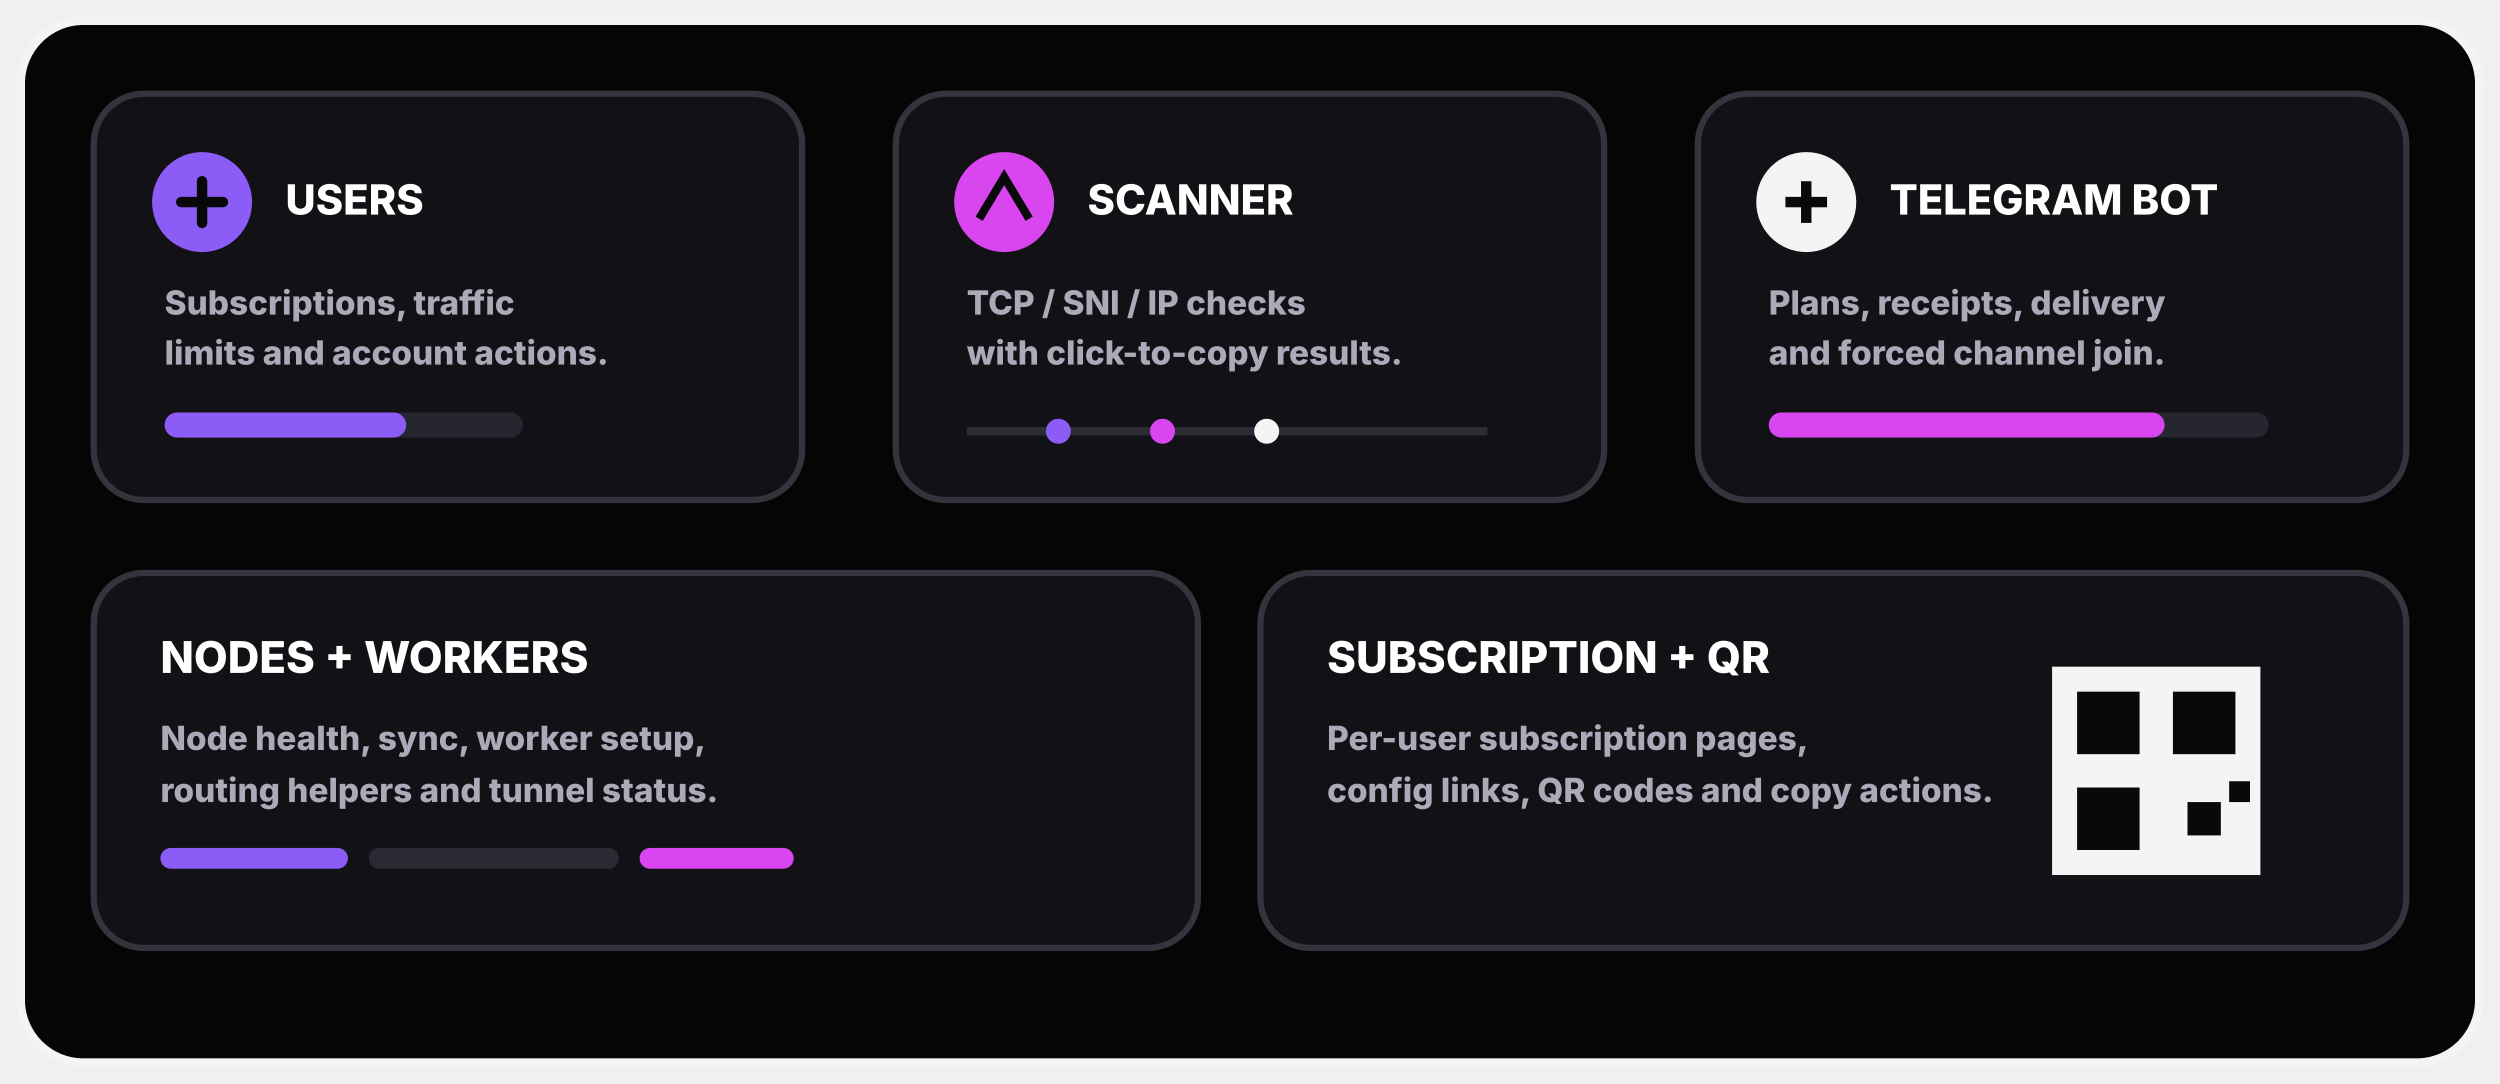
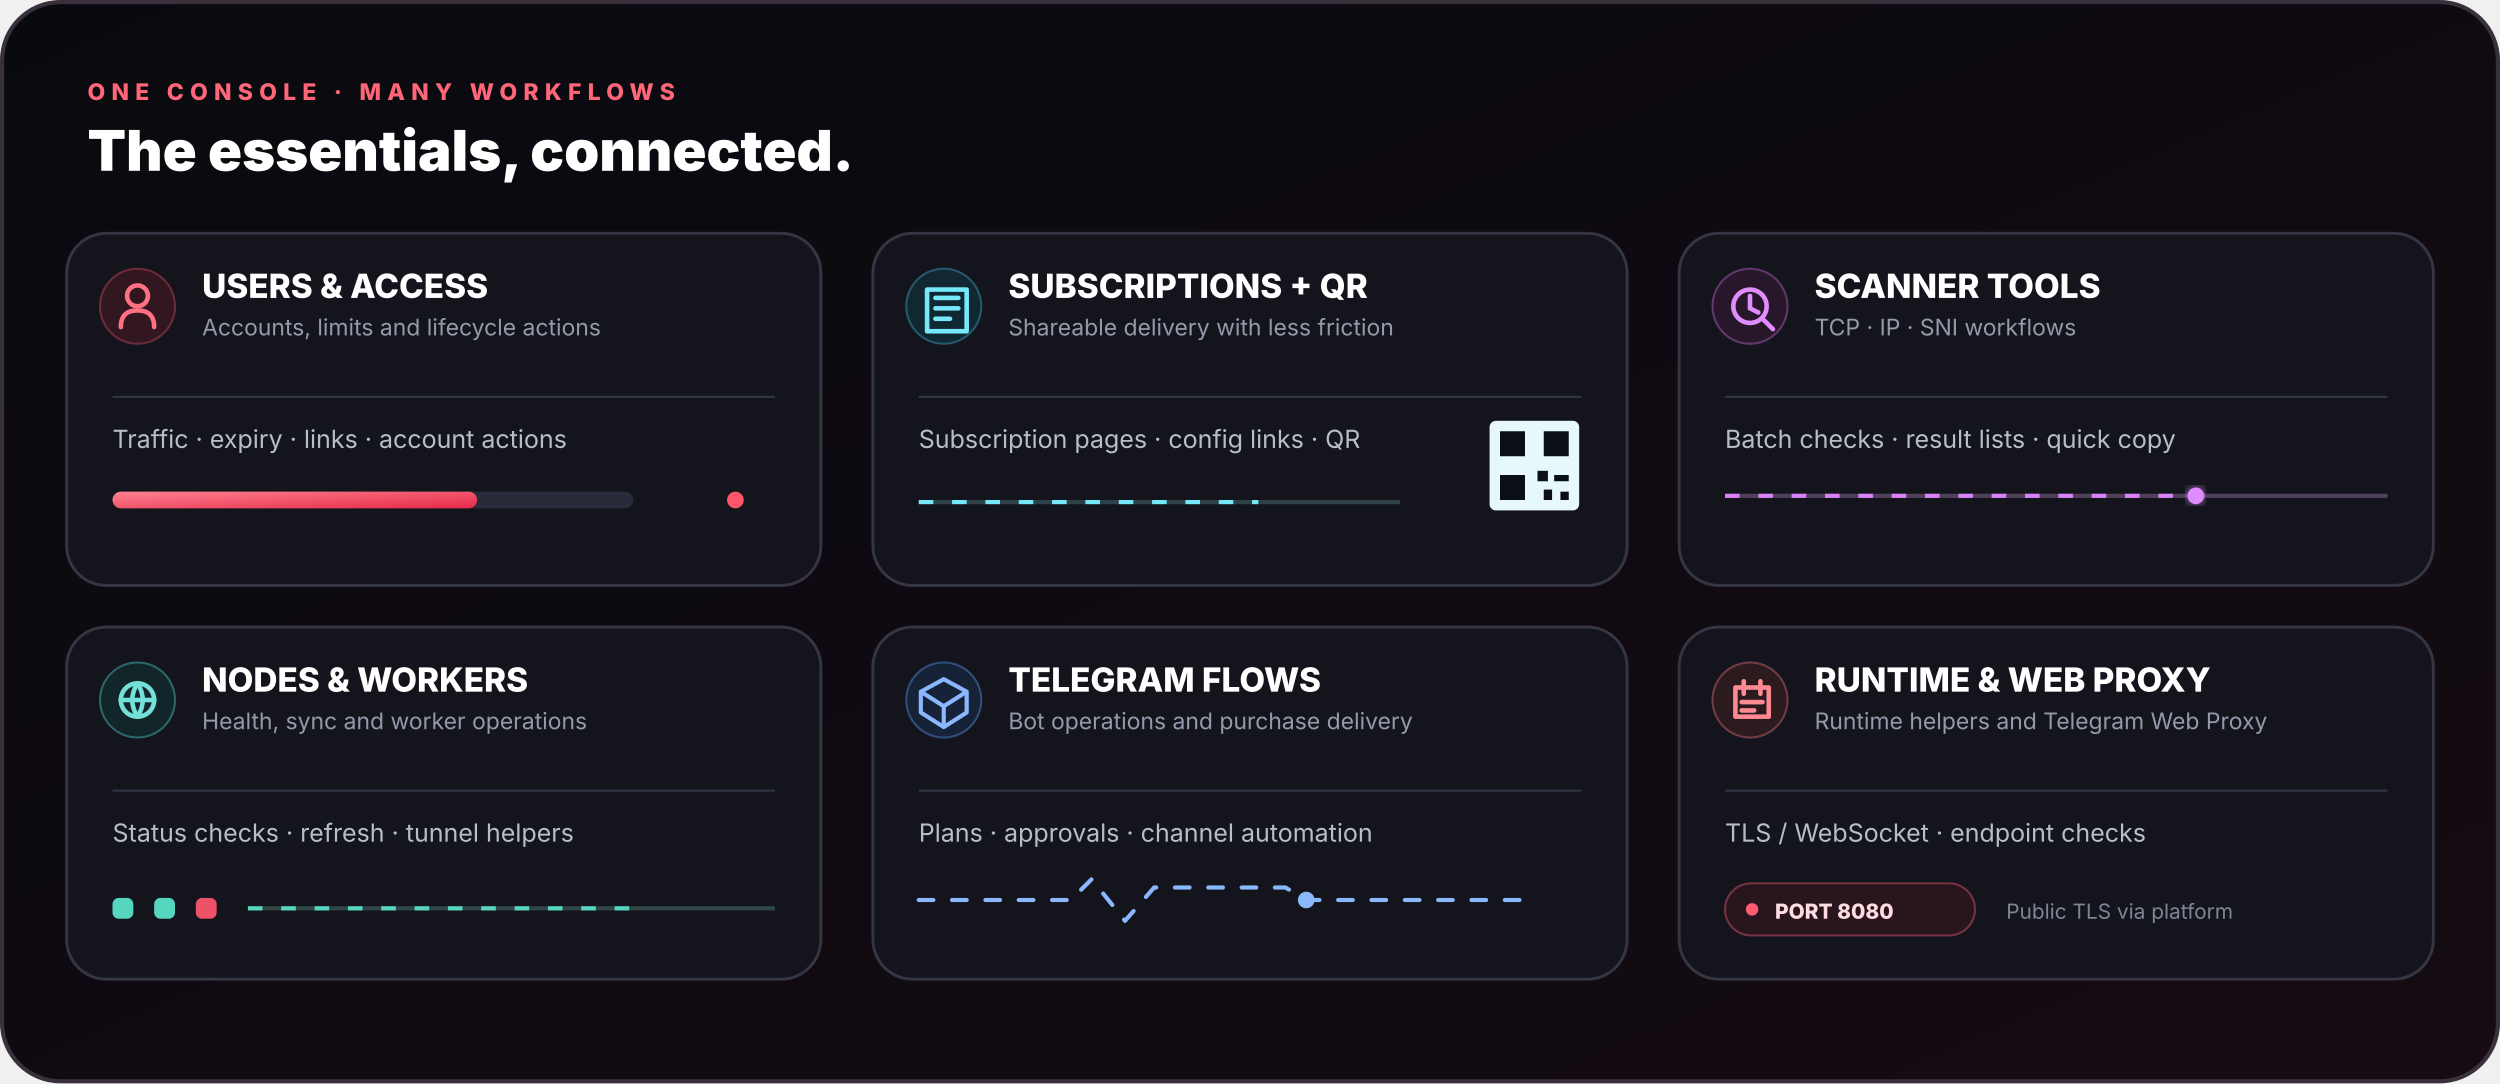
- <svg xmlns="http://www.w3.org/2000/svg" viewBox="0 0 1200 520" role="img" aria-labelledby="t d">
-   <rect x="10" y="10" width="1180" height="500" rx="30" fill="#050506" stroke="#f4f4f5" stroke-width="4" />
-   <g font-family="Inter,Arial,sans-serif" font-weight="800">
-     <g transform="translate(45 45)">
-       <rect width="340" height="195" rx="24" fill="#111116" stroke="#34343f" stroke-width="3" />
-       <circle cx="52" cy="52" r="24" fill="#8b5cf6" />
-       <path d="M42 52h20M52 42v20" stroke="#08080a" stroke-width="5" stroke-linecap="round" />
-       <text x="92" y="58" fill="#fff" font-size="20">USERS</text>
-       <text x="34" y="106" fill="#aaaab8" font-size="16">Subscriptions, traffic</text>
-       <text x="34" y="130" fill="#aaaab8" font-size="16">limits and account actions.</text>
-       <rect x="34" y="153" width="172" height="12" rx="6" fill="#262630" />
-       <rect x="34" y="153" width="116" height="12" rx="6" fill="#8b5cf6" />
+ <svg xmlns="http://www.w3.org/2000/svg" viewBox="0 0 1200 520" role="img" aria-labelledby="title desc">
+   <defs>
+     <linearGradient id="bg" x1="0" y1="0" x2="1" y2="1">
+       <stop stop-color="#090a0f" />
+       <stop offset="1" stop-color="#160b13" />
+     </linearGradient>
+     <linearGradient id="red" x1="0" y1="0" x2="1" y2="1">
+       <stop stop-color="#ff8290" />
+       <stop offset="1" stop-color="#e6294a" />
+     </linearGradient>
+     <linearGradient id="cyan">
+       <stop stop-color="#4dc8e9" />
+       <stop offset="1" stop-color="#8af0fa" />
+     </linearGradient>
+     <filter id="glow">
+       <feGaussianBlur stdDeviation="3" result="blur" />
+       <feMerge>
+         <feMergeNode in="blur" />
+         <feMergeNode in="SourceGraphic" />
+       </feMerge>
+     </filter>
+     <style>
+     .card{fill:#14151d;fill-opacity:.94;stroke:#353543;stroke-width:1.4}.pulse{transform-box:fill-box;transform-origin:center;animation:pulse 2.5s ease-in-out infinite}.pulse2{animation-delay:-1.2s}.flow{stroke-dasharray:7 9;animation:flow 5s linear infinite}.bar{transform-box:fill-box;transform-origin:left;animation:grow 3.8s ease-in-out infinite alternate}.float{animation:float 5s ease-in-out infinite}@keyframes pulse{0%,100%{opacity:.55;transform:scale(.82)}50%{opacity:1;transform:scale(1.18)}}@keyframes flow{to{stroke-dashoffset:-96}}@keyframes grow{0%{transform:scaleX(.68)}100%{transform:scaleX(1)}}@keyframes float{0%,100%{transform:translateY(0)}50%{transform:translateY(-3px)}}@media(prefers-reduced-motion:reduce){.pulse,.pulse2,.flow,.bar,.float{animation:none}}
+   </style>
+   </defs>
+   <rect x="1" y="1" width="1198" height="518" rx="28" fill="url(#bg)" stroke="#38303a" stroke-width="2" />
+   <text x="42" y="48" fill="#ff6678" font-family="Inter,Arial,sans-serif" font-size="11" font-weight="800" letter-spacing="3">ONE CONSOLE · MANY WORKFLOWS</text>
+   <text x="42" y="82" fill="#fff" font-family="Inter,Arial,sans-serif" font-size="27" font-weight="900">The essentials, connected.</text>
+   <g font-family="Inter,Arial,sans-serif">
+     <g transform="translate(32 112)">
+       <rect class="card" width="362" height="169" rx="19" />
+       <circle cx="34" cy="35" r="18" fill="#321720" stroke="#6d2b3a" />
+       <g transform="translate(24 25)" fill="none" stroke="#ff7182" stroke-width="2.2" stroke-linecap="round">
+         <circle cx="10" cy="5" r="5" />
+         <path d="M2 20Q2 12 10 12Q18 12 18 20" />
+       </g>
+       <text x="65" y="31" fill="#fff" font-size="16" font-weight="800">USERS &amp; ACCESS</text>
+       <text x="65" y="49" fill="#9599aa" font-size="11">Accounts, limits and lifecycle actions</text>
+       <rect x="22" y="78" width="318" height="1" fill="#333544" />
+       <text x="22" y="103" fill="#b8bdca" font-size="12">Traffic · expiry · links · account actions</text>
+       <rect x="22" y="124" width="250" height="8" rx="4" fill="#292c38" />
+       <rect x="22" y="124" width="175" height="8" rx="4" fill="url(#red)" class="bar" />
+       <circle cx="321" cy="128" r="4" fill="#ff566b" class="pulse" />
    </g>
-     <g transform="translate(430 45)">
-       <rect width="340" height="195" rx="24" fill="#111116" stroke="#34343f" stroke-width="3" />
-       <circle cx="52" cy="52" r="24" fill="#d946ef" />
-       <path d="M40 60l12-20 12 20" fill="none" stroke="#09090b" stroke-width="4" />
-       <text x="92" y="58" fill="#fff" font-size="20">SCANNER</text>
-       <text x="34" y="106" fill="#aaaab8" font-size="16">TCP / SNI / IP checks</text>
-       <text x="34" y="130" fill="#aaaab8" font-size="16">with click-to-copy results.</text>
-       <path d="M34 162h250" stroke="#2c2c36" stroke-width="4" />
-       <circle cx="78" cy="162" r="6" fill="#8b5cf6" />
-       <circle cx="128" cy="162" r="6" fill="#d946ef" />
-       <circle cx="178" cy="162" r="6" fill="#f4f4f5" />
+     <g transform="translate(419 112)">
+       <rect class="card" width="362" height="169" rx="19" />
+       <circle cx="34" cy="35" r="18" fill="#112731" stroke="#24596a" />
+       <g transform="translate(23 24)" fill="none" stroke="#75e8fa" stroke-width="2.2" stroke-linecap="round" stroke-linejoin="round">
+         <path d="M3 3h19v20H3zM7 7h11M7 12h11M7 17h7" />
+       </g>
+       <text x="65" y="31" fill="#fff" font-size="16" font-weight="800">SUBSCRIPTIONS + QR</text>
+       <text x="65" y="49" fill="#9599aa" font-size="11">Shareable delivery with less friction</text>
+       <rect x="22" y="78" width="318" height="1" fill="#333544" />
+       <text x="22" y="103" fill="#b8bdca" font-size="12">Subscription pages · config links · QR</text>
+       <g transform="translate(296 90)" fill="#e7f8fb">
+         <rect width="43" height="43" rx="3" />
+         <g fill="#0b1018">
+           <path d="M5 5h12v12H5zM26 5h12v12H26zM5 26h12v12H5zM23 24h5v5h-5zM31 26h7v3h-7zM26 33h4v5h-4zM34 34h4v4h-4z" />
+         </g>
+       </g>
+       <path d="M22 129H253" stroke="#2e4149" stroke-width="2" />
+       <path d="M22 129H185" stroke="#75e8fa" stroke-width="2" class="flow" />
    </g>
-     <g transform="translate(815 45)">
-       <rect width="340" height="195" rx="24" fill="#111116" stroke="#34343f" stroke-width="3" />
-       <circle cx="52" cy="52" r="24" fill="#f4f4f5" />
-       <path d="M42 52h20M52 42v20" stroke="#09090b" stroke-width="5" />
-       <text x="92" y="58" fill="#fff" font-size="20">TELEGRAM BOT</text>
-       <text x="34" y="106" fill="#aaaab8" font-size="16">Plans, receipts, delivery</text>
-       <text x="34" y="130" fill="#aaaab8" font-size="16">and forced channel join.</text>
-       <rect x="34" y="153" width="240" height="12" rx="6" fill="#262630" />
-       <rect x="34" y="153" width="190" height="12" rx="6" fill="#d946ef" />
+     <g transform="translate(806 112)">
+       <rect class="card" width="362" height="169" rx="19" />
+       <circle cx="34" cy="35" r="18" fill="#28172b" stroke="#60386a" />
+       <g transform="translate(23 24)" fill="none" stroke="#e18dff" stroke-width="2.2" stroke-linecap="round">
+         <circle cx="11" cy="11" r="8" />
+         <path d="M17 17l5 5M11 6v6l4 2" />
+       </g>
+       <text x="65" y="31" fill="#fff" font-size="16" font-weight="800">SCANNER TOOLS</text>
+       <text x="65" y="49" fill="#9599aa" font-size="11">TCP · IP · SNI workflows</text>
+       <rect x="22" y="78" width="318" height="1" fill="#333544" />
+       <text x="22" y="103" fill="#b8bdca" font-size="12">Batch checks · result lists · quick copy</text>
+       <g transform="translate(22 126)" fill="none" stroke="#51405b" stroke-width="2">
+         <path d="M0 0H318" />
+         <path d="M0 0H225" stroke="#d982f9" class="flow" />
+       </g>
+       <circle cx="248" cy="126" r="4" fill="#e18dff" filter="url(#glow)" class="pulse" />
    </g>
-     <g transform="translate(45 275)">
-       <rect width="530" height="180" rx="24" fill="#111116" stroke="#34343f" stroke-width="3" />
-       <text x="32" y="48" fill="#fff" font-size="21">NODES + WORKERS</text>
-       <text x="32" y="85" fill="#aaaab8" font-size="16">Node health, sync, worker setup,</text>
-       <text x="32" y="110" fill="#aaaab8" font-size="16">routing helpers and tunnel status.</text>
-       <rect x="32" y="132" width="90" height="10" rx="5" fill="#8b5cf6" />
-       <rect x="132" y="132" width="120" height="10" rx="5" fill="#2a2a34" />
-       <rect x="262" y="132" width="74" height="10" rx="5" fill="#d946ef" />
+     <g transform="translate(32 301)">
+       <rect class="card" width="362" height="169" rx="19" />
+       <circle cx="34" cy="35" r="18" fill="#12262a" stroke="#2c6668" />
+       <g transform="translate(23 24)" fill="none" stroke="#73e1d8" stroke-width="2.2" stroke-linecap="round" stroke-linejoin="round">
+         <circle cx="11" cy="11" r="8" />
+         <path d="M3 11h16M11 3q-5 8 0 16M11 3q5 8 0 16" />
+       </g>
+       <text x="65" y="31" fill="#fff" font-size="16" font-weight="800">NODES &amp; WORKERS</text>
+       <text x="65" y="49" fill="#9599aa" font-size="11">Health, sync and worker operations</text>
+       <rect x="22" y="78" width="318" height="1" fill="#333544" />
+       <text x="22" y="103" fill="#b8bdca" font-size="12">Status checks · refresh · tunnel helpers</text>
+       <g transform="translate(22 130)">
+         <rect width="10" height="10" rx="3" fill="#57d6bf" class="pulse" />
+         <rect x="20" width="10" height="10" rx="3" fill="#57d6bf" class="pulse pulse2" />
+         <rect x="40" width="10" height="10" rx="3" fill="#ed5269" class="pulse" />
+         <path d="M65 5H318" stroke="#2f4747" stroke-width="2" />
+         <path d="M65 5H250" stroke="#57d6bf" stroke-width="2" class="flow" />
+       </g>
    </g>
-     <g transform="translate(605 275)">
-       <rect width="550" height="180" rx="24" fill="#111116" stroke="#34343f" stroke-width="3" />
-       <text x="32" y="48" fill="#fff" font-size="21">SUBSCRIPTION + QR</text>
-       <text x="32" y="85" fill="#aaaab8" font-size="16">Per-user subscription pages,</text>
-       <text x="32" y="110" fill="#aaaab8" font-size="16">config links, QR codes and copy actions.</text>
-       <rect x="380" y="45" width="100" height="100" fill="#f4f4f5" />
-       <path d="M392 57h30v30h-30zM438 57h30v30h-30zM392 103h30v30h-30zM445 110h16v16h-16zM465 100h10v10h-10z" fill="#09090b" />
+     <g transform="translate(419 301)">
+       <rect class="card" width="362" height="169" rx="19" />
+       <circle cx="34" cy="35" r="18" fill="#152237" stroke="#324e7c" />
+       <path d="M23 31l11-6 11 6-11 7zM23 31v10l11 7 11-7V31M34 38v10" fill="none" stroke="#8bb7ff" stroke-width="2" stroke-linejoin="round" />
+       <text x="65" y="31" fill="#fff" font-size="16" font-weight="800">TELEGRAM FLOWS</text>
+       <text x="65" y="49" fill="#9599aa" font-size="11">Bot operations and purchase delivery</text>
+       <rect x="22" y="78" width="318" height="1" fill="#333544" />
+       <text x="22" y="103" fill="#b8bdca" font-size="12">Plans · approvals · channel automation</text>
+       <path d="M22 131H95L105 121 121 141 135 125H198L208 131H318" fill="none" stroke="#8bb7ff" stroke-width="2" stroke-linecap="round" stroke-linejoin="round" class="flow" />
+       <circle cx="208" cy="131" r="4" fill="#8bb7ff" class="pulse" />
+     </g>
+     <g transform="translate(806 301)">
+       <rect class="card" width="362" height="169" rx="19" />
+       <circle cx="34" cy="35" r="18" fill="#2b1b1e" stroke="#6f3c44" />
+       <g transform="translate(23 24)" fill="none" stroke="#ff8992" stroke-width="2.2" stroke-linecap="round" stroke-linejoin="round">
+         <path d="M4 5h16v14H4zM8 2v6M16 2v6M7 12h10M7 16h6" />
+       </g>
+       <text x="65" y="31" fill="#fff" font-size="16" font-weight="800">RUNTIME &amp; WEB PROXY</text>
+       <text x="65" y="49" fill="#9599aa" font-size="11">Runtime helpers and Telegram Web Proxy</text>
+       <rect x="22" y="78" width="318" height="1" fill="#333544" />
+       <text x="22" y="103" fill="#b8bdca" font-size="12">TLS / WebSocket · endpoint checks</text>
+       <rect x="22" y="123" width="120" height="25" rx="12.5" fill="#28151d" stroke="#743244" />
+       <circle cx="35" cy="135.5" r="3" fill="#ff5c70" class="pulse" />
+       <text x="46" y="140" fill="#ffdce1" font-size="10" font-weight="800">PORT 8080</text>
+       <text x="157" y="140" fill="#7f8597" font-size="10">Public TLS via platform</text>
    </g>
  </g>
</svg>
